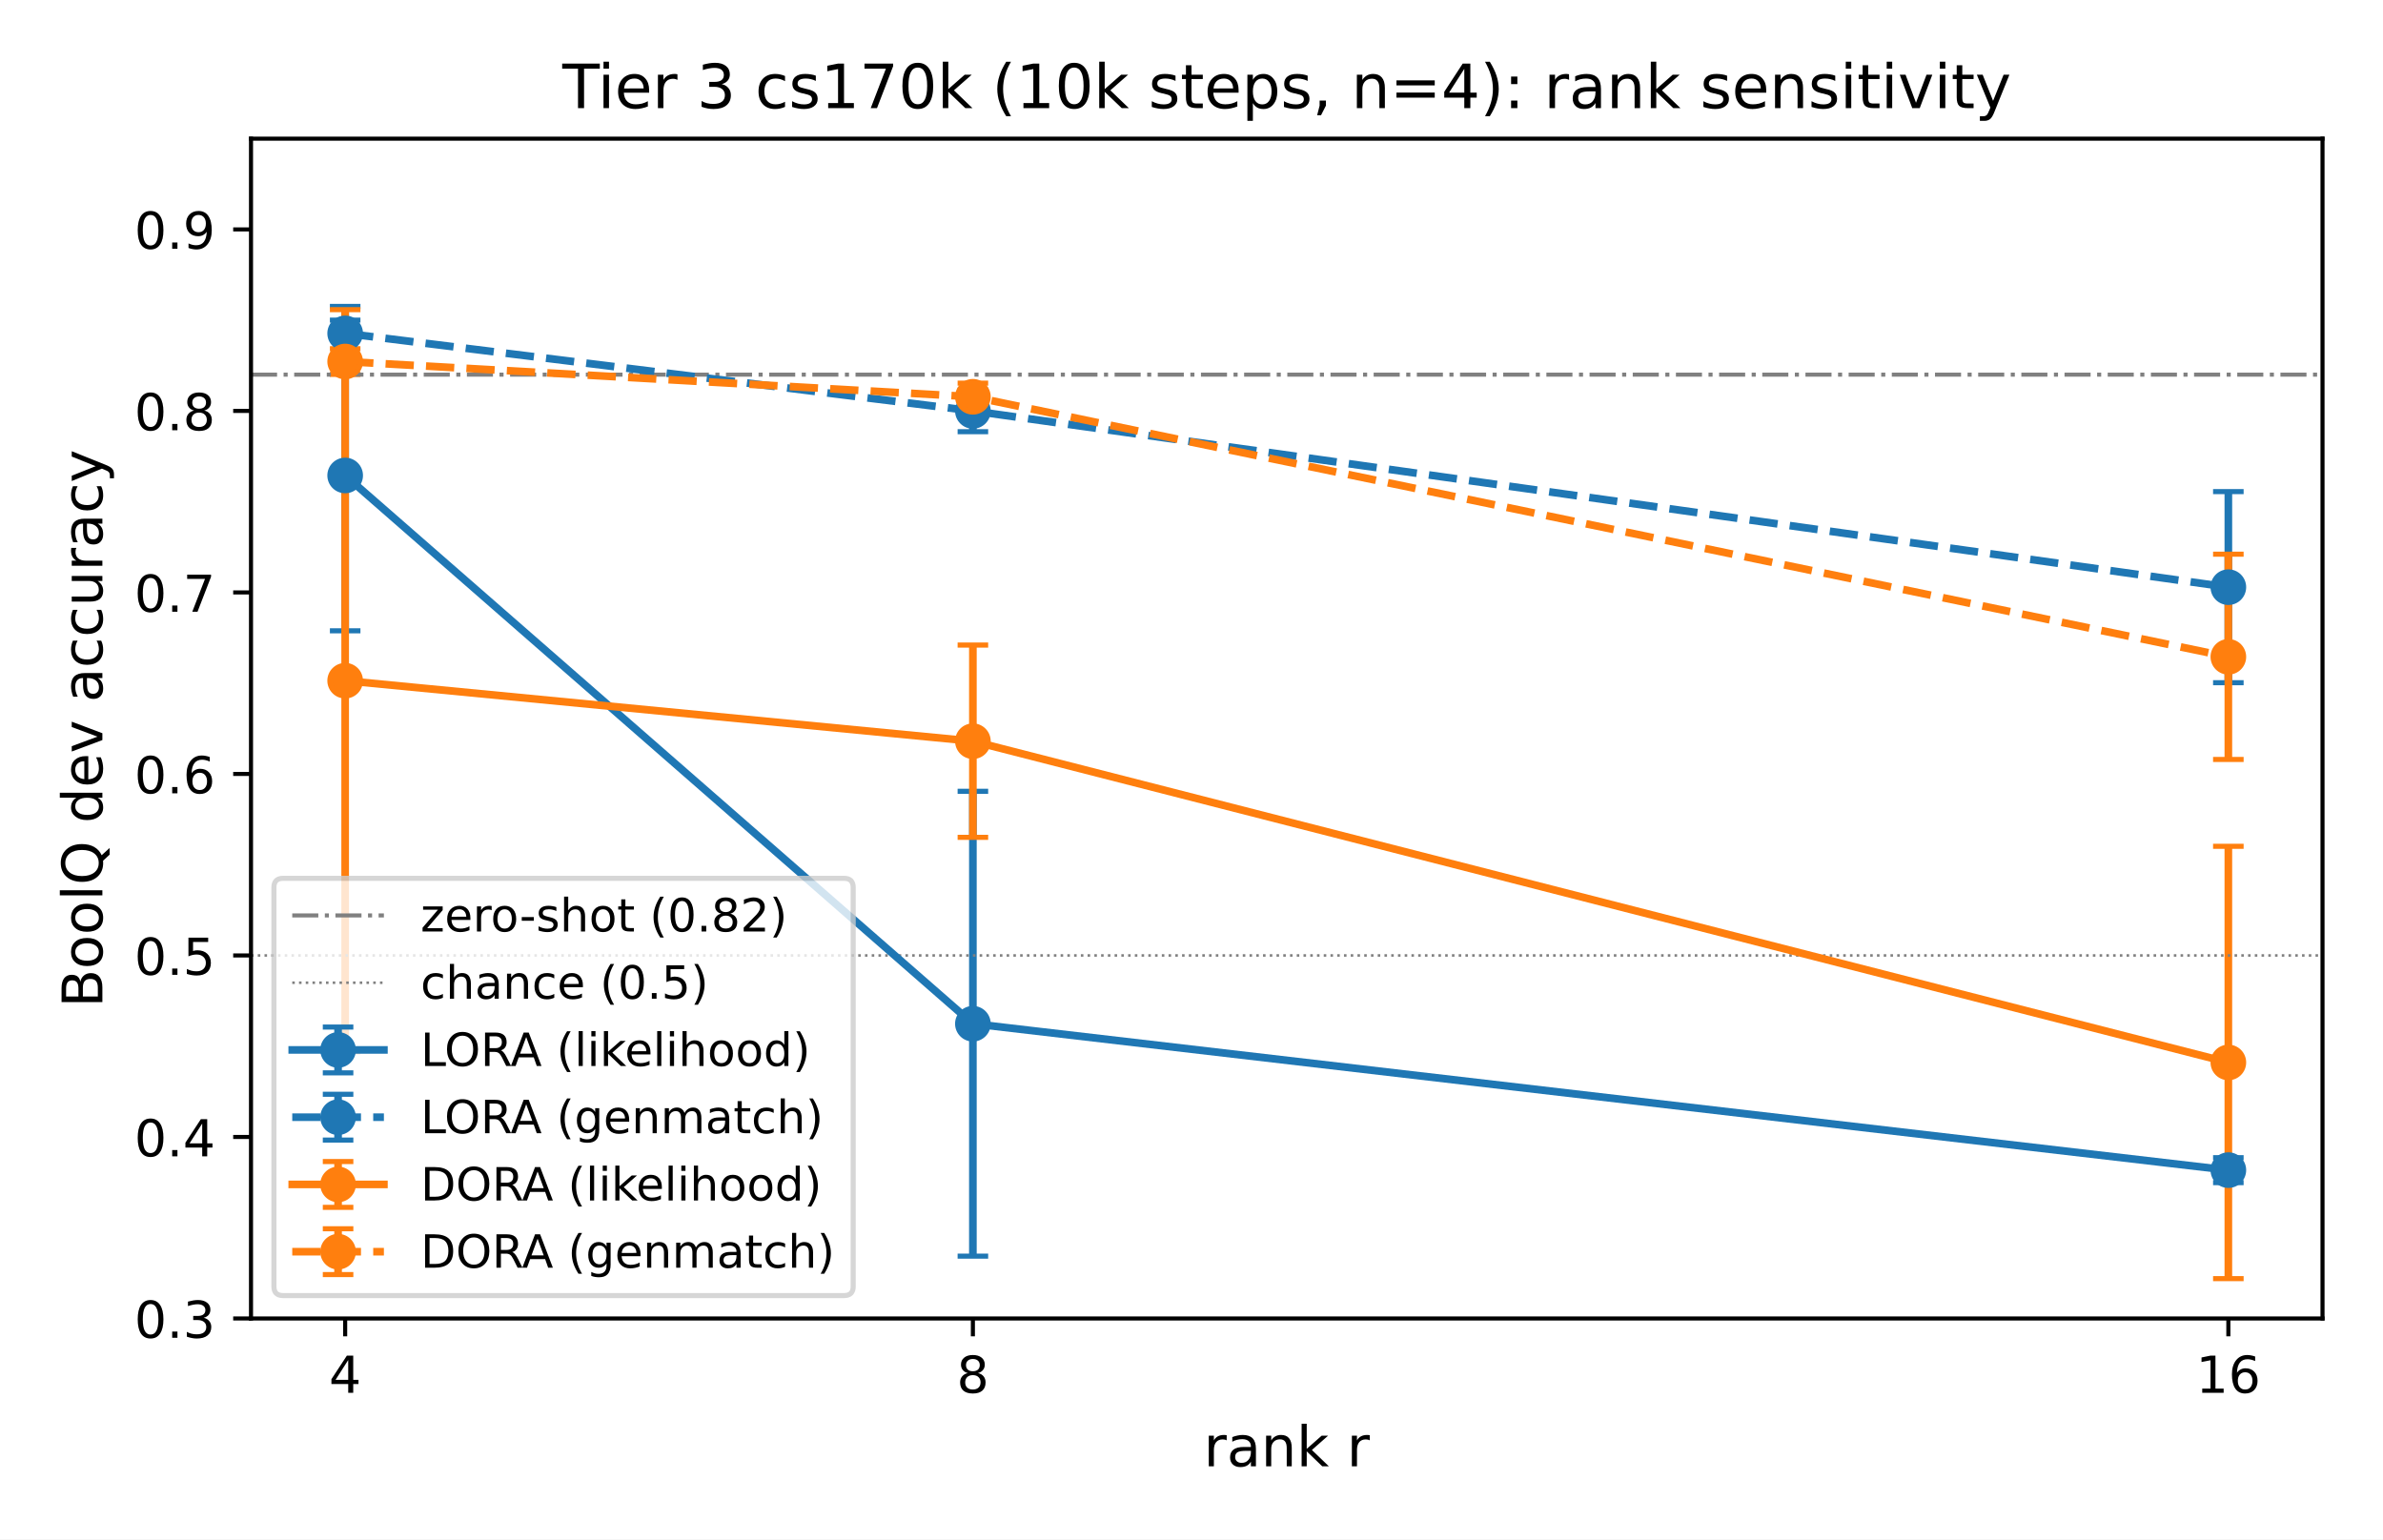
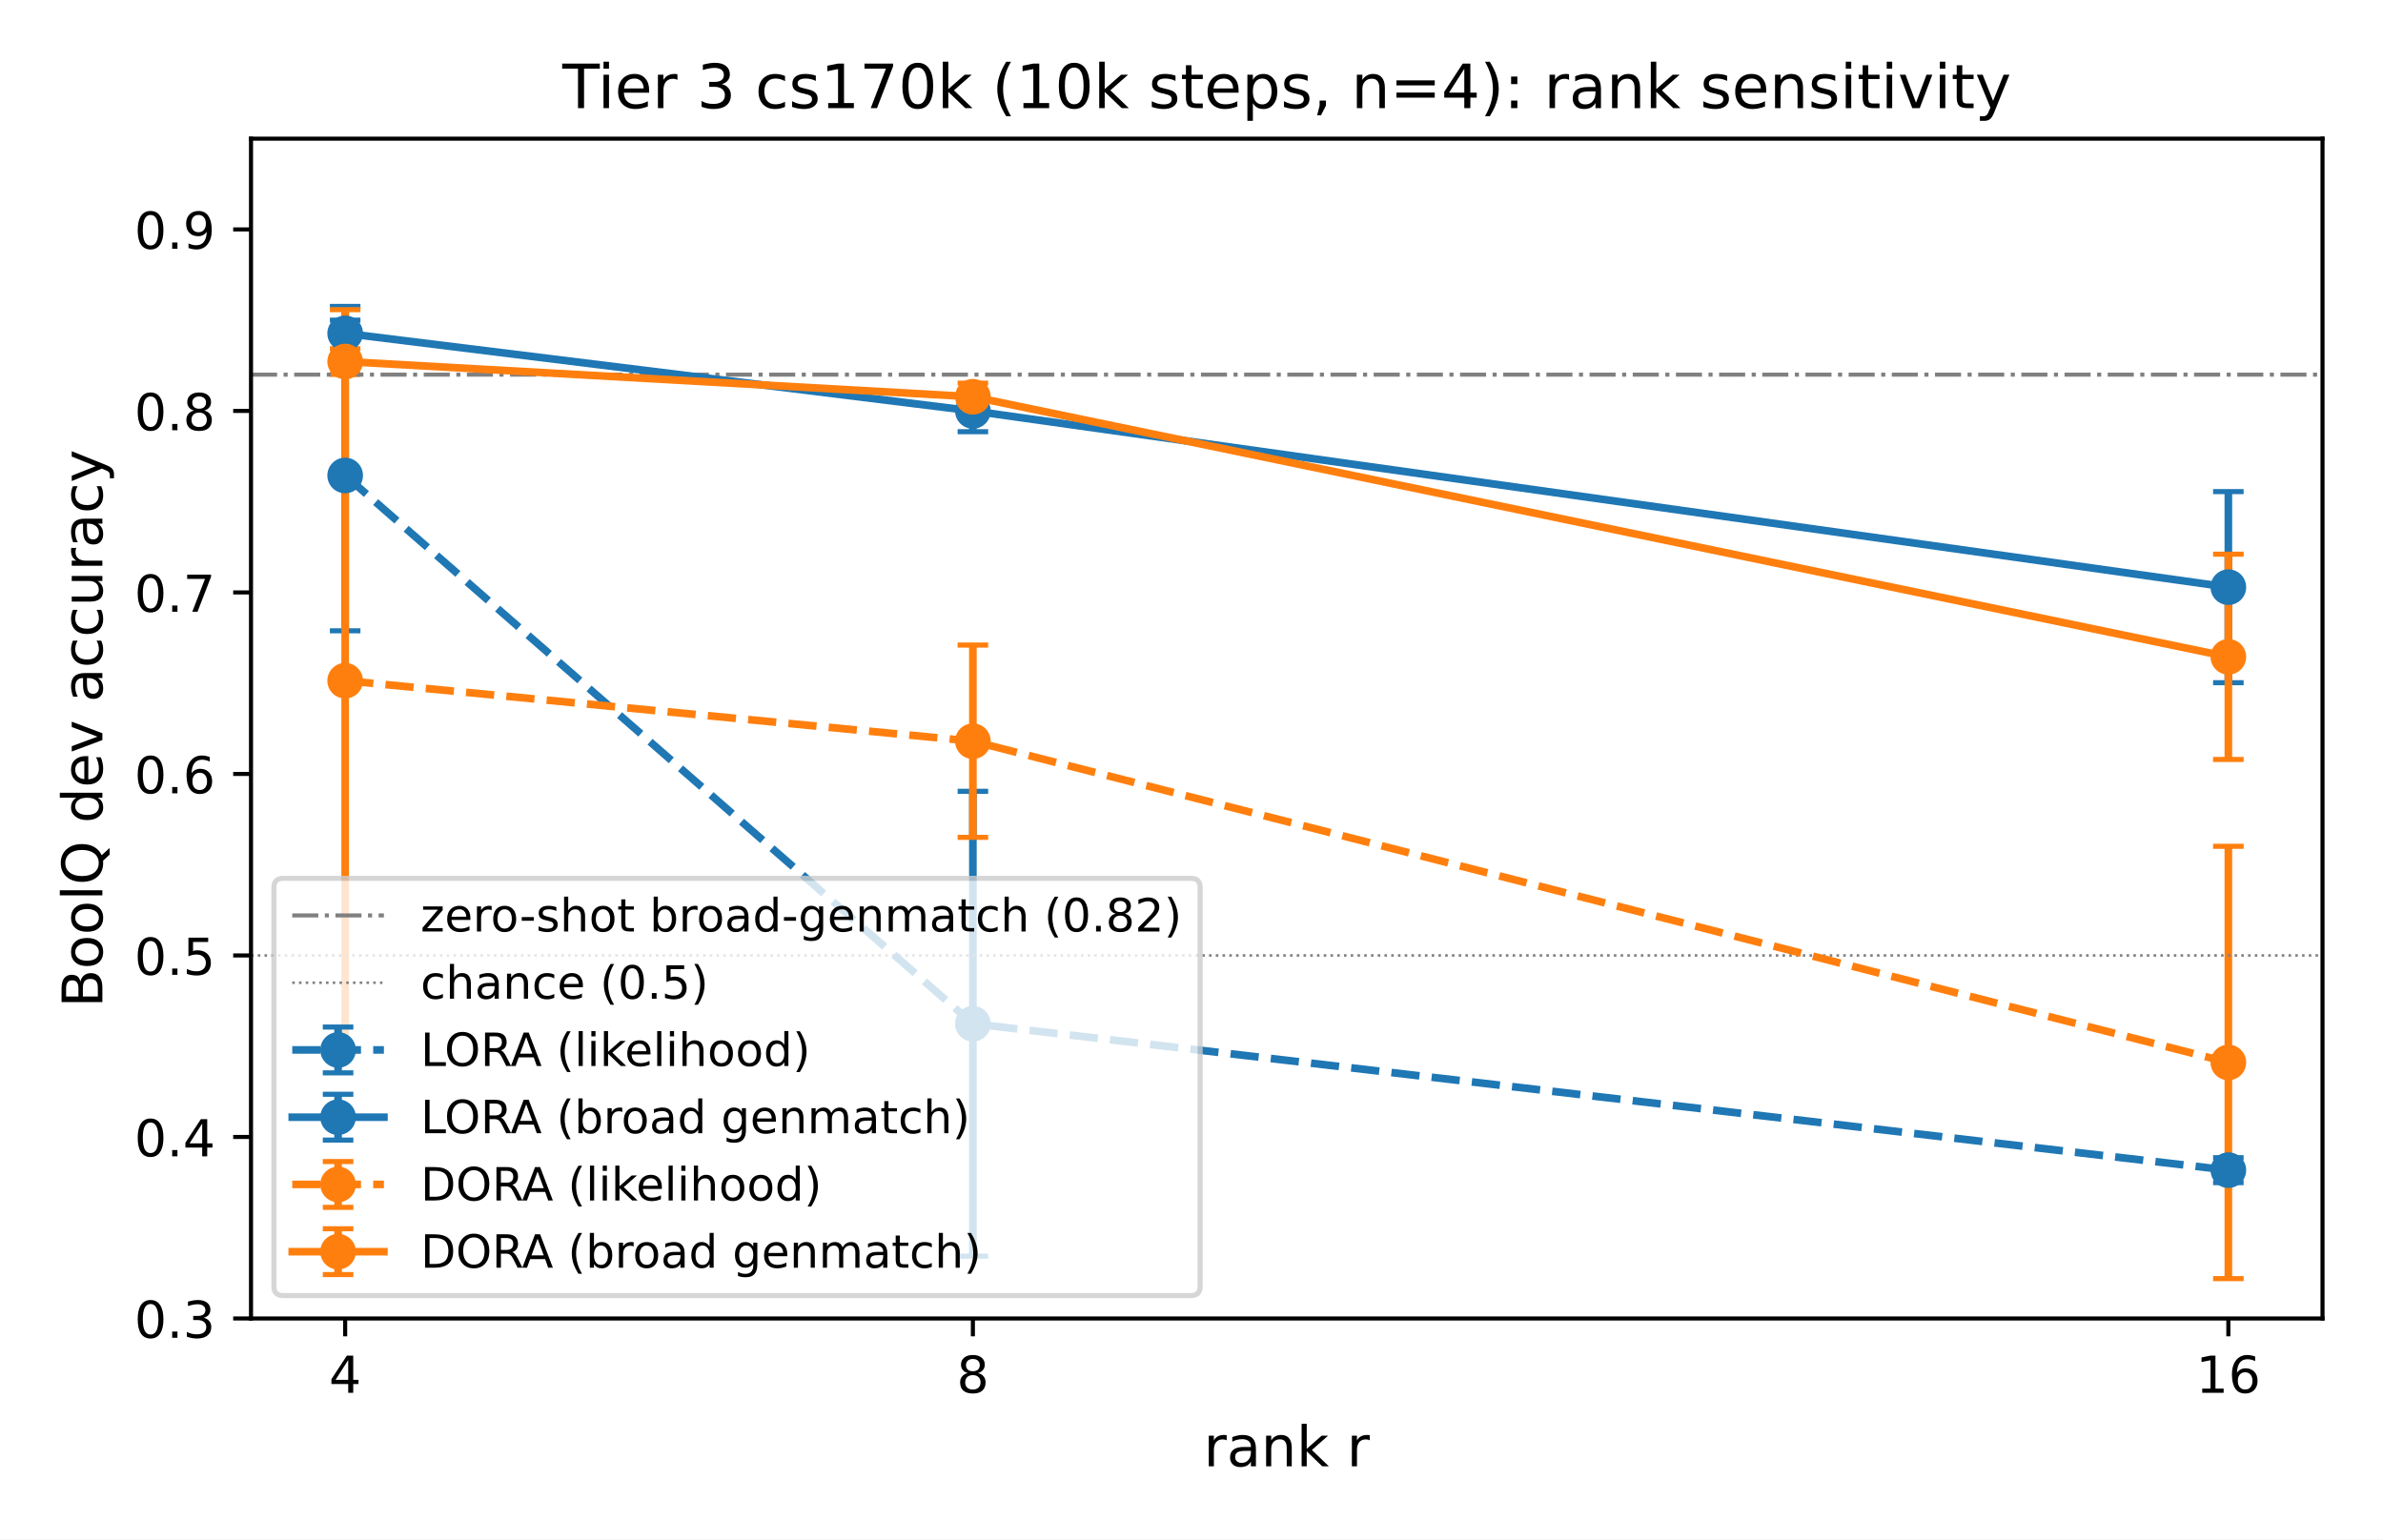
<svg xmlns="http://www.w3.org/2000/svg" xmlns:xlink="http://www.w3.org/1999/xlink" width="468pt" height="302.4pt" viewBox="0 0 468 302.4" version="1.1">
  <defs>
    <style type="text/css">*{stroke-linejoin: round; stroke-linecap: butt}</style>
  </defs>
  <g id="figure_1">
    <g id="patch_1">
      <path d="M 0 302.4  L 468 302.4  L 468 0  L 0 0  z " style="fill: #ffffff" />
    </g>
    <g id="axes_1">
      <g id="patch_2">
        <path d="M 49.295 259  L 456.12 259  L 456.12 27.24  L 49.295 27.24  z " style="fill: #ffffff" />
      </g>
      <g id="matplotlib.axis_1">
        <g id="xtick_1">
          <g id="line2d_1">
            <defs>
-               <path id="m6e22b4e129" d="M 0 0  L 0 3.5  " style="stroke: #000000; stroke-width: 0.8" />
+               <path id="m116bb9b282" d="M 0 0  L 0 3.5  " style="stroke: #000000; stroke-width: 0.8" />
            </defs>
            <g>
-               <use xlink:href="#m6e22b4e129" x="67.787" y="259" style="stroke: #000000; stroke-width: 0.8" />
+               <use xlink:href="#m116bb9b282" x="67.787" y="259" style="stroke: #000000; stroke-width: 0.8" />
            </g>
          </g>
          <g id="text_1">
            <text style="font-size: 10px; font-family: 'DejaVu Sans', 'Bitstream Vera Sans', 'Computer Modern Sans Serif', 'Lucida Grande', 'Verdana', 'Geneva', 'Lucid', 'Arial', 'Helvetica', 'Avant Garde', sans-serif; text-anchor: middle" x="67.787" y="273.598" transform="rotate(-0 67.78705 273.5984)">4</text>
          </g>
        </g>
        <g id="xtick_2">
          <g id="line2d_2">
            <g>
-               <use xlink:href="#m6e22b4e129" x="191.067" y="259" style="stroke: #000000; stroke-width: 0.8" />
+               <use xlink:href="#m116bb9b282" x="191.067" y="259" style="stroke: #000000; stroke-width: 0.8" />
            </g>
          </g>
          <g id="text_2">
            <text style="font-size: 10px; font-family: 'DejaVu Sans', 'Bitstream Vera Sans', 'Computer Modern Sans Serif', 'Lucida Grande', 'Verdana', 'Geneva', 'Lucid', 'Arial', 'Helvetica', 'Avant Garde', sans-serif; text-anchor: middle" x="191.067" y="273.598" transform="rotate(-0 191.0673 273.5984)">8</text>
          </g>
        </g>
        <g id="xtick_3">
          <g id="line2d_3">
            <g>
-               <use xlink:href="#m6e22b4e129" x="437.628" y="259" style="stroke: #000000; stroke-width: 0.8" />
+               <use xlink:href="#m116bb9b282" x="437.628" y="259" style="stroke: #000000; stroke-width: 0.8" />
            </g>
          </g>
          <g id="text_3">
            <text style="font-size: 10px; font-family: 'DejaVu Sans', 'Bitstream Vera Sans', 'Computer Modern Sans Serif', 'Lucida Grande', 'Verdana', 'Geneva', 'Lucid', 'Arial', 'Helvetica', 'Avant Garde', sans-serif; text-anchor: middle" x="437.628" y="273.598" transform="rotate(-0 437.628 273.5984)">16</text>
          </g>
        </g>
        <g id="text_4">
          <text style="font-size: 11px; font-family: 'DejaVu Sans', 'Bitstream Vera Sans', 'Computer Modern Sans Serif', 'Lucida Grande', 'Verdana', 'Geneva', 'Lucid', 'Arial', 'Helvetica', 'Avant Garde', sans-serif; text-anchor: middle" x="252.708" y="288.036" transform="rotate(-0 252.7075 288.0364)">rank r</text>
        </g>
      </g>
      <g id="matplotlib.axis_2">
        <g id="ytick_1">
          <g id="line2d_4">
            <defs>
-               <path id="m72dc5ff669" d="M 0 0  L -3.5 0  " style="stroke: #000000; stroke-width: 0.8" />
+               <path id="mdd797990f8" d="M 0 0  L -3.5 0  " style="stroke: #000000; stroke-width: 0.8" />
            </defs>
            <g>
-               <use xlink:href="#m72dc5ff669" x="49.295" y="259" style="stroke: #000000; stroke-width: 0.8" />
+               <use xlink:href="#mdd797990f8" x="49.295" y="259" style="stroke: #000000; stroke-width: 0.8" />
            </g>
          </g>
          <g id="text_5">
            <text style="font-size: 10px; font-family: 'DejaVu Sans', 'Bitstream Vera Sans', 'Computer Modern Sans Serif', 'Lucida Grande', 'Verdana', 'Geneva', 'Lucid', 'Arial', 'Helvetica', 'Avant Garde', sans-serif; text-anchor: end" x="42.295" y="262.799" transform="rotate(-0 42.295 262.7992)">0.3</text>
          </g>
        </g>
        <g id="ytick_2">
          <g id="line2d_5">
            <g>
-               <use xlink:href="#m72dc5ff669" x="49.295" y="223.345" style="stroke: #000000; stroke-width: 0.8" />
+               <use xlink:href="#mdd797990f8" x="49.295" y="223.345" style="stroke: #000000; stroke-width: 0.8" />
            </g>
          </g>
          <g id="text_6">
            <text style="font-size: 10px; font-family: 'DejaVu Sans', 'Bitstream Vera Sans', 'Computer Modern Sans Serif', 'Lucida Grande', 'Verdana', 'Geneva', 'Lucid', 'Arial', 'Helvetica', 'Avant Garde', sans-serif; text-anchor: end" x="42.295" y="227.144" transform="rotate(-0 42.295 227.1438)">0.4</text>
          </g>
        </g>
        <g id="ytick_3">
          <g id="line2d_6">
            <g>
-               <use xlink:href="#m72dc5ff669" x="49.295" y="187.689" style="stroke: #000000; stroke-width: 0.8" />
+               <use xlink:href="#mdd797990f8" x="49.295" y="187.689" style="stroke: #000000; stroke-width: 0.8" />
            </g>
          </g>
          <g id="text_7">
            <text style="font-size: 10px; font-family: 'DejaVu Sans', 'Bitstream Vera Sans', 'Computer Modern Sans Serif', 'Lucida Grande', 'Verdana', 'Geneva', 'Lucid', 'Arial', 'Helvetica', 'Avant Garde', sans-serif; text-anchor: end" x="42.295" y="191.488" transform="rotate(-0 42.295 191.4885)">0.5</text>
          </g>
        </g>
        <g id="ytick_4">
          <g id="line2d_7">
            <g>
-               <use xlink:href="#m72dc5ff669" x="49.295" y="152.034" style="stroke: #000000; stroke-width: 0.8" />
+               <use xlink:href="#mdd797990f8" x="49.295" y="152.034" style="stroke: #000000; stroke-width: 0.8" />
            </g>
          </g>
          <g id="text_8">
            <text style="font-size: 10px; font-family: 'DejaVu Sans', 'Bitstream Vera Sans', 'Computer Modern Sans Serif', 'Lucida Grande', 'Verdana', 'Geneva', 'Lucid', 'Arial', 'Helvetica', 'Avant Garde', sans-serif; text-anchor: end" x="42.295" y="155.833" transform="rotate(-0 42.295 155.8331)">0.6</text>
          </g>
        </g>
        <g id="ytick_5">
          <g id="line2d_8">
            <g>
-               <use xlink:href="#m72dc5ff669" x="49.295" y="116.378" style="stroke: #000000; stroke-width: 0.8" />
+               <use xlink:href="#mdd797990f8" x="49.295" y="116.378" style="stroke: #000000; stroke-width: 0.8" />
            </g>
          </g>
          <g id="text_9">
            <text style="font-size: 10px; font-family: 'DejaVu Sans', 'Bitstream Vera Sans', 'Computer Modern Sans Serif', 'Lucida Grande', 'Verdana', 'Geneva', 'Lucid', 'Arial', 'Helvetica', 'Avant Garde', sans-serif; text-anchor: end" x="42.295" y="120.178" transform="rotate(-0 42.295 120.1777)">0.7</text>
          </g>
        </g>
        <g id="ytick_6">
          <g id="line2d_9">
            <g>
-               <use xlink:href="#m72dc5ff669" x="49.295" y="80.723" style="stroke: #000000; stroke-width: 0.8" />
+               <use xlink:href="#mdd797990f8" x="49.295" y="80.723" style="stroke: #000000; stroke-width: 0.8" />
            </g>
          </g>
          <g id="text_10">
            <text style="font-size: 10px; font-family: 'DejaVu Sans', 'Bitstream Vera Sans', 'Computer Modern Sans Serif', 'Lucida Grande', 'Verdana', 'Geneva', 'Lucid', 'Arial', 'Helvetica', 'Avant Garde', sans-serif; text-anchor: end" x="42.295" y="84.522" transform="rotate(-0 42.295 84.5223)">0.8</text>
          </g>
        </g>
        <g id="ytick_7">
          <g id="line2d_10">
            <g>
-               <use xlink:href="#m72dc5ff669" x="49.295" y="45.068" style="stroke: #000000; stroke-width: 0.8" />
+               <use xlink:href="#mdd797990f8" x="49.295" y="45.068" style="stroke: #000000; stroke-width: 0.8" />
            </g>
          </g>
          <g id="text_11">
            <text style="font-size: 10px; font-family: 'DejaVu Sans', 'Bitstream Vera Sans', 'Computer Modern Sans Serif', 'Lucida Grande', 'Verdana', 'Geneva', 'Lucid', 'Arial', 'Helvetica', 'Avant Garde', sans-serif; text-anchor: end" x="42.295" y="48.867" transform="rotate(-0 42.295 48.86691)">0.9</text>
          </g>
        </g>
        <g id="text_12">
          <text style="font-size: 11px; font-family: 'DejaVu Sans', 'Bitstream Vera Sans', 'Computer Modern Sans Serif', 'Lucida Grande', 'Verdana', 'Geneva', 'Lucid', 'Arial', 'Helvetica', 'Avant Garde', sans-serif; text-anchor: middle" x="20.104" y="143.12" transform="rotate(-90 20.10422 143.12)">BoolQ dev accuracy</text>
        </g>
      </g>
      <g id="LineCollection_1">
-         <path d="M 67.787 123.915  L 67.787 62.883  " clip-path="url(#pd6d5b047e1)" style="fill: none; stroke: #1f77b4; stroke-width: 1.5" />
-         <path d="M 191.067 246.757  L 191.067 155.445  " clip-path="url(#pd6d5b047e1)" style="fill: none; stroke: #1f77b4; stroke-width: 1.5" />
-         <path d="M 437.628 232.313  L 437.628 227.406  " clip-path="url(#pd6d5b047e1)" style="fill: none; stroke: #1f77b4; stroke-width: 1.5" />
+         <path d="M 67.787 123.915  L 67.787 62.883  " clip-path="url(#p275bf5e74b)" style="fill: none; stroke: #1f77b4; stroke-width: 1.5" />
+         <path d="M 191.067 246.757  L 191.067 155.445  " clip-path="url(#p275bf5e74b)" style="fill: none; stroke: #1f77b4; stroke-width: 1.5" />
+         <path d="M 437.628 232.313  L 437.628 227.406  " clip-path="url(#p275bf5e74b)" style="fill: none; stroke: #1f77b4; stroke-width: 1.5" />
      </g>
      <g id="line2d_11">
        <defs>
-           <path id="ma768b5b5af" d="M 3 0  L -3 -0  " style="stroke: #1f77b4" />
+           <path id="mf52690b4d1" d="M 3 0  L -3 -0  " style="stroke: #1f77b4" />
        </defs>
-         <g clip-path="url(#pd6d5b047e1)">
-           <use xlink:href="#ma768b5b5af" x="67.787" y="123.915" style="fill: #1f77b4; stroke: #1f77b4" />
-           <use xlink:href="#ma768b5b5af" x="191.067" y="246.757" style="fill: #1f77b4; stroke: #1f77b4" />
-           <use xlink:href="#ma768b5b5af" x="437.628" y="232.313" style="fill: #1f77b4; stroke: #1f77b4" />
+         <g clip-path="url(#p275bf5e74b)">
+           <use xlink:href="#mf52690b4d1" x="67.787" y="123.915" style="fill: #1f77b4; stroke: #1f77b4" />
+           <use xlink:href="#mf52690b4d1" x="191.067" y="246.757" style="fill: #1f77b4; stroke: #1f77b4" />
+           <use xlink:href="#mf52690b4d1" x="437.628" y="232.313" style="fill: #1f77b4; stroke: #1f77b4" />
        </g>
      </g>
      <g id="line2d_12">
-         <g clip-path="url(#pd6d5b047e1)">
-           <use xlink:href="#ma768b5b5af" x="67.787" y="62.883" style="fill: #1f77b4; stroke: #1f77b4" />
-           <use xlink:href="#ma768b5b5af" x="191.067" y="155.445" style="fill: #1f77b4; stroke: #1f77b4" />
-           <use xlink:href="#ma768b5b5af" x="437.628" y="227.406" style="fill: #1f77b4; stroke: #1f77b4" />
+         <g clip-path="url(#p275bf5e74b)">
+           <use xlink:href="#mf52690b4d1" x="67.787" y="62.883" style="fill: #1f77b4; stroke: #1f77b4" />
+           <use xlink:href="#mf52690b4d1" x="191.067" y="155.445" style="fill: #1f77b4; stroke: #1f77b4" />
+           <use xlink:href="#mf52690b4d1" x="437.628" y="227.406" style="fill: #1f77b4; stroke: #1f77b4" />
        </g>
      </g>
      <g id="LineCollection_2">
-         <path d="M 67.787 70.777  L 67.787 60.193  " clip-path="url(#pd6d5b047e1)" style="fill: none; stroke: #1f77b4; stroke-width: 1.5" />
-         <path d="M 191.067 84.8  L 191.067 76.646  " clip-path="url(#pd6d5b047e1)" style="fill: none; stroke: #1f77b4; stroke-width: 1.5" />
-         <path d="M 437.628 134.114  L 437.628 96.572  " clip-path="url(#pd6d5b047e1)" style="fill: none; stroke: #1f77b4; stroke-width: 1.5" />
+         <path d="M 67.787 70.777  L 67.787 60.193  " clip-path="url(#p275bf5e74b)" style="fill: none; stroke: #1f77b4; stroke-width: 1.5" />
+         <path d="M 191.067 84.8  L 191.067 76.646  " clip-path="url(#p275bf5e74b)" style="fill: none; stroke: #1f77b4; stroke-width: 1.5" />
+         <path d="M 437.628 134.114  L 437.628 96.572  " clip-path="url(#p275bf5e74b)" style="fill: none; stroke: #1f77b4; stroke-width: 1.5" />
      </g>
      <g id="line2d_13">
-         <g clip-path="url(#pd6d5b047e1)">
-           <use xlink:href="#ma768b5b5af" x="67.787" y="70.777" style="fill: #1f77b4; stroke: #1f77b4" />
-           <use xlink:href="#ma768b5b5af" x="191.067" y="84.8" style="fill: #1f77b4; stroke: #1f77b4" />
-           <use xlink:href="#ma768b5b5af" x="437.628" y="134.114" style="fill: #1f77b4; stroke: #1f77b4" />
+         <g clip-path="url(#p275bf5e74b)">
+           <use xlink:href="#mf52690b4d1" x="67.787" y="70.777" style="fill: #1f77b4; stroke: #1f77b4" />
+           <use xlink:href="#mf52690b4d1" x="191.067" y="84.8" style="fill: #1f77b4; stroke: #1f77b4" />
+           <use xlink:href="#mf52690b4d1" x="437.628" y="134.114" style="fill: #1f77b4; stroke: #1f77b4" />
        </g>
      </g>
      <g id="line2d_14">
-         <g clip-path="url(#pd6d5b047e1)">
-           <use xlink:href="#ma768b5b5af" x="67.787" y="60.193" style="fill: #1f77b4; stroke: #1f77b4" />
-           <use xlink:href="#ma768b5b5af" x="191.067" y="76.646" style="fill: #1f77b4; stroke: #1f77b4" />
-           <use xlink:href="#ma768b5b5af" x="437.628" y="96.572" style="fill: #1f77b4; stroke: #1f77b4" />
+         <g clip-path="url(#p275bf5e74b)">
+           <use xlink:href="#mf52690b4d1" x="67.787" y="60.193" style="fill: #1f77b4; stroke: #1f77b4" />
+           <use xlink:href="#mf52690b4d1" x="191.067" y="76.646" style="fill: #1f77b4; stroke: #1f77b4" />
+           <use xlink:href="#mf52690b4d1" x="437.628" y="96.572" style="fill: #1f77b4; stroke: #1f77b4" />
        </g>
      </g>
      <g id="LineCollection_3">
-         <path d="M 67.787 206.604  L 67.787 60.827  " clip-path="url(#pd6d5b047e1)" style="fill: none; stroke: #ff7f0e; stroke-width: 1.5" />
-         <path d="M 191.067 164.485  L 191.067 126.716  " clip-path="url(#pd6d5b047e1)" style="fill: none; stroke: #ff7f0e; stroke-width: 1.5" />
-         <path d="M 437.628 251.172  L 437.628 166.241  " clip-path="url(#pd6d5b047e1)" style="fill: none; stroke: #ff7f0e; stroke-width: 1.5" />
+         <path d="M 67.787 206.604  L 67.787 60.827  " clip-path="url(#p275bf5e74b)" style="fill: none; stroke: #ff7f0e; stroke-width: 1.5" />
+         <path d="M 191.067 164.485  L 191.067 126.716  " clip-path="url(#p275bf5e74b)" style="fill: none; stroke: #ff7f0e; stroke-width: 1.5" />
+         <path d="M 437.628 251.172  L 437.628 166.241  " clip-path="url(#p275bf5e74b)" style="fill: none; stroke: #ff7f0e; stroke-width: 1.5" />
      </g>
      <g id="line2d_15">
        <defs>
-           <path id="mce7b624b38" d="M 3 0  L -3 -0  " style="stroke: #ff7f0e" />
+           <path id="mcd96b9b770" d="M 3 0  L -3 -0  " style="stroke: #ff7f0e" />
        </defs>
-         <g clip-path="url(#pd6d5b047e1)">
-           <use xlink:href="#mce7b624b38" x="67.787" y="206.604" style="fill: #ff7f0e; stroke: #ff7f0e" />
-           <use xlink:href="#mce7b624b38" x="191.067" y="164.485" style="fill: #ff7f0e; stroke: #ff7f0e" />
-           <use xlink:href="#mce7b624b38" x="437.628" y="251.172" style="fill: #ff7f0e; stroke: #ff7f0e" />
+         <g clip-path="url(#p275bf5e74b)">
+           <use xlink:href="#mcd96b9b770" x="67.787" y="206.604" style="fill: #ff7f0e; stroke: #ff7f0e" />
+           <use xlink:href="#mcd96b9b770" x="191.067" y="164.485" style="fill: #ff7f0e; stroke: #ff7f0e" />
+           <use xlink:href="#mcd96b9b770" x="437.628" y="251.172" style="fill: #ff7f0e; stroke: #ff7f0e" />
        </g>
      </g>
      <g id="line2d_16">
-         <g clip-path="url(#pd6d5b047e1)">
-           <use xlink:href="#mce7b624b38" x="67.787" y="60.827" style="fill: #ff7f0e; stroke: #ff7f0e" />
-           <use xlink:href="#mce7b624b38" x="191.067" y="126.716" style="fill: #ff7f0e; stroke: #ff7f0e" />
-           <use xlink:href="#mce7b624b38" x="437.628" y="166.241" style="fill: #ff7f0e; stroke: #ff7f0e" />
+         <g clip-path="url(#p275bf5e74b)">
+           <use xlink:href="#mcd96b9b770" x="67.787" y="60.827" style="fill: #ff7f0e; stroke: #ff7f0e" />
+           <use xlink:href="#mcd96b9b770" x="191.067" y="126.716" style="fill: #ff7f0e; stroke: #ff7f0e" />
+           <use xlink:href="#mcd96b9b770" x="437.628" y="166.241" style="fill: #ff7f0e; stroke: #ff7f0e" />
        </g>
      </g>
      <g id="LineCollection_4">
-         <path d="M 67.787 73.538  L 67.787 68.499  " clip-path="url(#pd6d5b047e1)" style="fill: none; stroke: #ff7f0e; stroke-width: 1.5" />
-         <path d="M 191.067 80.617  L 191.067 75.268  " clip-path="url(#pd6d5b047e1)" style="fill: none; stroke: #ff7f0e; stroke-width: 1.5" />
-         <path d="M 437.628 149.186  L 437.628 108.868  " clip-path="url(#pd6d5b047e1)" style="fill: none; stroke: #ff7f0e; stroke-width: 1.5" />
+         <path d="M 67.787 73.538  L 67.787 68.499  " clip-path="url(#p275bf5e74b)" style="fill: none; stroke: #ff7f0e; stroke-width: 1.5" />
+         <path d="M 191.067 80.617  L 191.067 75.268  " clip-path="url(#p275bf5e74b)" style="fill: none; stroke: #ff7f0e; stroke-width: 1.5" />
+         <path d="M 437.628 149.186  L 437.628 108.868  " clip-path="url(#p275bf5e74b)" style="fill: none; stroke: #ff7f0e; stroke-width: 1.5" />
      </g>
      <g id="line2d_17">
-         <g clip-path="url(#pd6d5b047e1)">
-           <use xlink:href="#mce7b624b38" x="67.787" y="73.538" style="fill: #ff7f0e; stroke: #ff7f0e" />
-           <use xlink:href="#mce7b624b38" x="191.067" y="80.617" style="fill: #ff7f0e; stroke: #ff7f0e" />
-           <use xlink:href="#mce7b624b38" x="437.628" y="149.186" style="fill: #ff7f0e; stroke: #ff7f0e" />
+         <g clip-path="url(#p275bf5e74b)">
+           <use xlink:href="#mcd96b9b770" x="67.787" y="73.538" style="fill: #ff7f0e; stroke: #ff7f0e" />
+           <use xlink:href="#mcd96b9b770" x="191.067" y="80.617" style="fill: #ff7f0e; stroke: #ff7f0e" />
+           <use xlink:href="#mcd96b9b770" x="437.628" y="149.186" style="fill: #ff7f0e; stroke: #ff7f0e" />
        </g>
      </g>
      <g id="line2d_18">
-         <g clip-path="url(#pd6d5b047e1)">
-           <use xlink:href="#mce7b624b38" x="67.787" y="68.499" style="fill: #ff7f0e; stroke: #ff7f0e" />
-           <use xlink:href="#mce7b624b38" x="191.067" y="75.268" style="fill: #ff7f0e; stroke: #ff7f0e" />
-           <use xlink:href="#mce7b624b38" x="437.628" y="108.868" style="fill: #ff7f0e; stroke: #ff7f0e" />
+         <g clip-path="url(#p275bf5e74b)">
+           <use xlink:href="#mcd96b9b770" x="67.787" y="68.499" style="fill: #ff7f0e; stroke: #ff7f0e" />
+           <use xlink:href="#mcd96b9b770" x="191.067" y="75.268" style="fill: #ff7f0e; stroke: #ff7f0e" />
+           <use xlink:href="#mcd96b9b770" x="437.628" y="108.868" style="fill: #ff7f0e; stroke: #ff7f0e" />
        </g>
      </g>
      <g id="line2d_19">
-         <path d="M 49.295 73.592  L 456.12 73.592  " clip-path="url(#pd6d5b047e1)" style="fill: none; stroke-dasharray: 5.12,1.28,0.8,1.28; stroke-dashoffset: 0; stroke: #808080; stroke-width: 0.8" />
+         <path d="M 49.295 73.592  L 456.12 73.592  " clip-path="url(#p275bf5e74b)" style="fill: none; stroke-dasharray: 5.12,1.28,0.8,1.28; stroke-dashoffset: 0; stroke: #808080; stroke-width: 0.8" />
      </g>
      <g id="line2d_20">
-         <path d="M 49.295 187.689  L 456.12 187.689  " clip-path="url(#pd6d5b047e1)" style="fill: none; stroke-dasharray: 0.5,0.825; stroke-dashoffset: 0; stroke: #808080; stroke-width: 0.5" />
+         <path d="M 49.295 187.689  L 456.12 187.689  " clip-path="url(#p275bf5e74b)" style="fill: none; stroke-dasharray: 0.5,0.825; stroke-dashoffset: 0; stroke: #808080; stroke-width: 0.5" />
      </g>
      <g id="line2d_21">
-         <path d="M 67.787 93.399  L 191.067 201.101  L 437.628 229.86  " clip-path="url(#pd6d5b047e1)" style="fill: none; stroke: #1f77b4; stroke-width: 1.5; stroke-linecap: square" />
+         <path d="M 67.787 93.399  L 191.067 201.101  L 437.628 229.86  " clip-path="url(#p275bf5e74b)" style="fill: none; stroke-dasharray: 5.55,2.4; stroke-dashoffset: 0; stroke: #1f77b4; stroke-width: 1.5" />
        <defs>
-           <path id="m623c8f44c5" d="M 0 3  C 0.796 3 1.559 2.684 2.121 2.121  C 2.684 1.559 3 0.796 3 0  C 3 -0.796 2.684 -1.559 2.121 -2.121  C 1.559 -2.684 0.796 -3 0 -3  C -0.796 -3 -1.559 -2.684 -2.121 -2.121  C -2.684 -1.559 -3 -0.796 -3 0  C -3 0.796 -2.684 1.559 -2.121 2.121  C -1.559 2.684 -0.796 3 0 3  z " style="stroke: #1f77b4" />
+           <path id="m6b51cebdbe" d="M 0 3  C 0.796 3 1.559 2.684 2.121 2.121  C 2.684 1.559 3 0.796 3 0  C 3 -0.796 2.684 -1.559 2.121 -2.121  C 1.559 -2.684 0.796 -3 0 -3  C -0.796 -3 -1.559 -2.684 -2.121 -2.121  C -2.684 -1.559 -3 -0.796 -3 0  C -3 0.796 -2.684 1.559 -2.121 2.121  C -1.559 2.684 -0.796 3 0 3  z " style="stroke: #1f77b4" />
        </defs>
-         <g clip-path="url(#pd6d5b047e1)">
-           <use xlink:href="#m623c8f44c5" x="67.787" y="93.399" style="fill: #1f77b4; stroke: #1f77b4" />
-           <use xlink:href="#m623c8f44c5" x="191.067" y="201.101" style="fill: #1f77b4; stroke: #1f77b4" />
-           <use xlink:href="#m623c8f44c5" x="437.628" y="229.86" style="fill: #1f77b4; stroke: #1f77b4" />
+         <g clip-path="url(#p275bf5e74b)">
+           <use xlink:href="#m6b51cebdbe" x="67.787" y="93.399" style="fill: #1f77b4; stroke: #1f77b4" />
+           <use xlink:href="#m6b51cebdbe" x="191.067" y="201.101" style="fill: #1f77b4; stroke: #1f77b4" />
+           <use xlink:href="#m6b51cebdbe" x="437.628" y="229.86" style="fill: #1f77b4; stroke: #1f77b4" />
        </g>
      </g>
      <g id="line2d_22">
-         <path d="M 67.787 65.485  L 191.067 80.723  L 437.628 115.343  " clip-path="url(#pd6d5b047e1)" style="fill: none; stroke-dasharray: 5.55,2.4; stroke-dashoffset: 0; stroke: #1f77b4; stroke-width: 1.5" />
-         <g clip-path="url(#pd6d5b047e1)">
-           <use xlink:href="#m623c8f44c5" x="67.787" y="65.485" style="fill: #1f77b4; stroke: #1f77b4" />
-           <use xlink:href="#m623c8f44c5" x="191.067" y="80.723" style="fill: #1f77b4; stroke: #1f77b4" />
-           <use xlink:href="#m623c8f44c5" x="437.628" y="115.343" style="fill: #1f77b4; stroke: #1f77b4" />
+         <path d="M 67.787 65.485  L 191.067 80.723  L 437.628 115.343  " clip-path="url(#p275bf5e74b)" style="fill: none; stroke: #1f77b4; stroke-width: 1.5; stroke-linecap: square" />
+         <g clip-path="url(#p275bf5e74b)">
+           <use xlink:href="#m6b51cebdbe" x="67.787" y="65.485" style="fill: #1f77b4; stroke: #1f77b4" />
+           <use xlink:href="#m6b51cebdbe" x="191.067" y="80.723" style="fill: #1f77b4; stroke: #1f77b4" />
+           <use xlink:href="#m6b51cebdbe" x="437.628" y="115.343" style="fill: #1f77b4; stroke: #1f77b4" />
        </g>
      </g>
      <g id="line2d_23">
-         <path d="M 67.787 133.715  L 191.067 145.601  L 437.628 208.706  " clip-path="url(#pd6d5b047e1)" style="fill: none; stroke: #ff7f0e; stroke-width: 1.5; stroke-linecap: square" />
+         <path d="M 67.787 133.715  L 191.067 145.601  L 437.628 208.706  " clip-path="url(#p275bf5e74b)" style="fill: none; stroke-dasharray: 5.55,2.4; stroke-dashoffset: 0; stroke: #ff7f0e; stroke-width: 1.5" />
        <defs>
-           <path id="m21bf5769c5" d="M 0 3  C 0.796 3 1.559 2.684 2.121 2.121  C 2.684 1.559 3 0.796 3 0  C 3 -0.796 2.684 -1.559 2.121 -2.121  C 1.559 -2.684 0.796 -3 0 -3  C -0.796 -3 -1.559 -2.684 -2.121 -2.121  C -2.684 -1.559 -3 -0.796 -3 0  C -3 0.796 -2.684 1.559 -2.121 2.121  C -1.559 2.684 -0.796 3 0 3  z " style="stroke: #ff7f0e" />
+           <path id="m30f3ab4e9e" d="M 0 3  C 0.796 3 1.559 2.684 2.121 2.121  C 2.684 1.559 3 0.796 3 0  C 3 -0.796 2.684 -1.559 2.121 -2.121  C 1.559 -2.684 0.796 -3 0 -3  C -0.796 -3 -1.559 -2.684 -2.121 -2.121  C -2.684 -1.559 -3 -0.796 -3 0  C -3 0.796 -2.684 1.559 -2.121 2.121  C -1.559 2.684 -0.796 3 0 3  z " style="stroke: #ff7f0e" />
        </defs>
-         <g clip-path="url(#pd6d5b047e1)">
-           <use xlink:href="#m21bf5769c5" x="67.787" y="133.715" style="fill: #ff7f0e; stroke: #ff7f0e" />
-           <use xlink:href="#m21bf5769c5" x="191.067" y="145.601" style="fill: #ff7f0e; stroke: #ff7f0e" />
-           <use xlink:href="#m21bf5769c5" x="437.628" y="208.706" style="fill: #ff7f0e; stroke: #ff7f0e" />
+         <g clip-path="url(#p275bf5e74b)">
+           <use xlink:href="#m30f3ab4e9e" x="67.787" y="133.715" style="fill: #ff7f0e; stroke: #ff7f0e" />
+           <use xlink:href="#m30f3ab4e9e" x="191.067" y="145.601" style="fill: #ff7f0e; stroke: #ff7f0e" />
+           <use xlink:href="#m30f3ab4e9e" x="437.628" y="208.706" style="fill: #ff7f0e; stroke: #ff7f0e" />
        </g>
      </g>
      <g id="line2d_24">
-         <path d="M 67.787 71.019  L 191.067 77.943  L 437.628 129.027  " clip-path="url(#pd6d5b047e1)" style="fill: none; stroke-dasharray: 5.55,2.4; stroke-dashoffset: 0; stroke: #ff7f0e; stroke-width: 1.5" />
-         <g clip-path="url(#pd6d5b047e1)">
-           <use xlink:href="#m21bf5769c5" x="67.787" y="71.019" style="fill: #ff7f0e; stroke: #ff7f0e" />
-           <use xlink:href="#m21bf5769c5" x="191.067" y="77.943" style="fill: #ff7f0e; stroke: #ff7f0e" />
-           <use xlink:href="#m21bf5769c5" x="437.628" y="129.027" style="fill: #ff7f0e; stroke: #ff7f0e" />
+         <path d="M 67.787 71.019  L 191.067 77.943  L 437.628 129.027  " clip-path="url(#p275bf5e74b)" style="fill: none; stroke: #ff7f0e; stroke-width: 1.5; stroke-linecap: square" />
+         <g clip-path="url(#p275bf5e74b)">
+           <use xlink:href="#m30f3ab4e9e" x="67.787" y="71.019" style="fill: #ff7f0e; stroke: #ff7f0e" />
+           <use xlink:href="#m30f3ab4e9e" x="191.067" y="77.943" style="fill: #ff7f0e; stroke: #ff7f0e" />
+           <use xlink:href="#m30f3ab4e9e" x="437.628" y="129.027" style="fill: #ff7f0e; stroke: #ff7f0e" />
        </g>
      </g>
      <g id="patch_3">
        <path d="M 49.295 259  L 49.295 27.24  " style="fill: none; stroke: #000000; stroke-width: 0.8; stroke-linejoin: miter; stroke-linecap: square" />
      </g>
      <g id="patch_4">
        <path d="M 456.12 259  L 456.12 27.24  " style="fill: none; stroke: #000000; stroke-width: 0.8; stroke-linejoin: miter; stroke-linecap: square" />
      </g>
      <g id="patch_5">
        <path d="M 49.295 259  L 456.12 259  " style="fill: none; stroke: #000000; stroke-width: 0.8; stroke-linejoin: miter; stroke-linecap: square" />
      </g>
      <g id="patch_6">
        <path d="M 49.295 27.24  L 456.12 27.24  " style="fill: none; stroke: #000000; stroke-width: 0.8; stroke-linejoin: miter; stroke-linecap: square" />
      </g>
      <g id="text_13">
        <text style="font-size: 12px; font-family: 'DejaVu Sans', 'Bitstream Vera Sans', 'Computer Modern Sans Serif', 'Lucida Grande', 'Verdana', 'Geneva', 'Lucid', 'Arial', 'Helvetica', 'Avant Garde', sans-serif; text-anchor: middle" x="252.708" y="21.24" transform="rotate(-0 252.7075 21.24)">Tier 3 cs170k (10k steps, n=4): rank sensitivity</text>
      </g>
      <g id="legend_1">
        <g id="patch_7">
-           <path d="M 55.595 254.5  L 165.761 254.5  Q 167.561 254.5 167.561 252.7  L 167.561 174.338  Q 167.561 172.538 165.761 172.538  L 55.595 172.538  Q 53.795 172.538 53.795 174.338  L 53.795 252.7  Q 53.795 254.5 55.595 254.5  z " style="fill: #ffffff; opacity: 0.8; stroke: #cccccc; stroke-linejoin: miter" />
+           <path d="M 55.595 254.5  L 233.898 254.5  Q 235.698 254.5 235.698 252.7  L 235.698 174.338  Q 235.698 172.538 233.898 172.538  L 55.595 172.538  Q 53.795 172.538 53.795 174.338  L 53.795 252.7  Q 53.795 254.5 55.595 254.5  z " style="fill: #ffffff; opacity: 0.8; stroke: #cccccc; stroke-linejoin: miter" />
        </g>
        <g id="line2d_25">
          <path d="M 57.395 179.827  L 66.395 179.827  L 75.395 179.827  " style="fill: none; stroke-dasharray: 5.12,1.28,0.8,1.28; stroke-dashoffset: 0; stroke: #808080; stroke-width: 0.8" />
        </g>
        <g id="text_14">
-           <text style="font-size: 9px; font-family: 'DejaVu Sans', 'Bitstream Vera Sans', 'Computer Modern Sans Serif', 'Lucida Grande', 'Verdana', 'Geneva', 'Lucid', 'Arial', 'Helvetica', 'Avant Garde', sans-serif; text-anchor: start" x="82.595" y="182.977" transform="rotate(-0 82.595 182.9767)">zero-shot (0.82)</text>
+           <text style="font-size: 9px; font-family: 'DejaVu Sans', 'Bitstream Vera Sans', 'Computer Modern Sans Serif', 'Lucida Grande', 'Verdana', 'Geneva', 'Lucid', 'Arial', 'Helvetica', 'Avant Garde', sans-serif; text-anchor: start" x="82.595" y="182.977" transform="rotate(-0 82.595 182.9767)">zero-shot broad-genmatch (0.82)</text>
        </g>
        <g id="line2d_26">
          <path d="M 57.395 193.037  L 66.395 193.037  L 75.395 193.037  " style="fill: none; stroke-dasharray: 0.5,0.825; stroke-dashoffset: 0; stroke: #808080; stroke-width: 0.5" />
        </g>
        <g id="text_15">
          <text style="font-size: 9px; font-family: 'DejaVu Sans', 'Bitstream Vera Sans', 'Computer Modern Sans Serif', 'Lucida Grande', 'Verdana', 'Geneva', 'Lucid', 'Arial', 'Helvetica', 'Avant Garde', sans-serif; text-anchor: start" x="82.595" y="196.187" transform="rotate(-0 82.595 196.187)">chance (0.5)</text>
        </g>
        <g id="LineCollection_5">
          <path d="M 66.395 210.747  L 66.395 201.747  " style="fill: none; stroke: #1f77b4; stroke-width: 1.5" />
        </g>
        <g id="line2d_27">
          <g>
-             <use xlink:href="#ma768b5b5af" x="66.395" y="210.747" style="fill: #1f77b4; stroke: #1f77b4" />
+             <use xlink:href="#mf52690b4d1" x="66.395" y="210.747" style="fill: #1f77b4; stroke: #1f77b4" />
          </g>
        </g>
        <g id="line2d_28">
          <g>
-             <use xlink:href="#ma768b5b5af" x="66.395" y="201.747" style="fill: #1f77b4; stroke: #1f77b4" />
+             <use xlink:href="#mf52690b4d1" x="66.395" y="201.747" style="fill: #1f77b4; stroke: #1f77b4" />
          </g>
        </g>
        <g id="line2d_29">
-           <path d="M 57.395 206.247  L 75.395 206.247  " style="fill: none; stroke: #1f77b4; stroke-width: 1.5; stroke-linecap: square" />
+           <path d="M 57.395 206.247  L 75.395 206.247  " style="fill: none; stroke-dasharray: 5.55,2.4; stroke-dashoffset: 0; stroke: #1f77b4; stroke-width: 1.5" />
        </g>
        <g id="line2d_30">
          <g>
-             <use xlink:href="#m623c8f44c5" x="66.395" y="206.247" style="fill: #1f77b4; stroke: #1f77b4" />
+             <use xlink:href="#m6b51cebdbe" x="66.395" y="206.247" style="fill: #1f77b4; stroke: #1f77b4" />
          </g>
        </g>
        <g id="text_16">
          <text style="font-size: 9px; font-family: 'DejaVu Sans', 'Bitstream Vera Sans', 'Computer Modern Sans Serif', 'Lucida Grande', 'Verdana', 'Geneva', 'Lucid', 'Arial', 'Helvetica', 'Avant Garde', sans-serif; text-anchor: start" x="82.595" y="209.397" transform="rotate(-0 82.595 209.3973)">LORA (likelihood)</text>
        </g>
        <g id="LineCollection_6">
          <path d="M 66.395 223.958  L 66.395 214.958  " style="fill: none; stroke: #1f77b4; stroke-width: 1.5" />
        </g>
        <g id="line2d_31">
          <g>
-             <use xlink:href="#ma768b5b5af" x="66.395" y="223.958" style="fill: #1f77b4; stroke: #1f77b4" />
+             <use xlink:href="#mf52690b4d1" x="66.395" y="223.958" style="fill: #1f77b4; stroke: #1f77b4" />
          </g>
        </g>
        <g id="line2d_32">
          <g>
-             <use xlink:href="#ma768b5b5af" x="66.395" y="214.958" style="fill: #1f77b4; stroke: #1f77b4" />
+             <use xlink:href="#mf52690b4d1" x="66.395" y="214.958" style="fill: #1f77b4; stroke: #1f77b4" />
          </g>
        </g>
        <g id="line2d_33">
-           <path d="M 57.395 219.458  L 75.395 219.458  " style="fill: none; stroke-dasharray: 5.55,2.4; stroke-dashoffset: 0; stroke: #1f77b4; stroke-width: 1.5" />
+           <path d="M 57.395 219.458  L 75.395 219.458  " style="fill: none; stroke: #1f77b4; stroke-width: 1.5; stroke-linecap: square" />
        </g>
        <g id="line2d_34">
          <g>
-             <use xlink:href="#m623c8f44c5" x="66.395" y="219.458" style="fill: #1f77b4; stroke: #1f77b4" />
+             <use xlink:href="#m6b51cebdbe" x="66.395" y="219.458" style="fill: #1f77b4; stroke: #1f77b4" />
          </g>
        </g>
        <g id="text_17">
-           <text style="font-size: 9px; font-family: 'DejaVu Sans', 'Bitstream Vera Sans', 'Computer Modern Sans Serif', 'Lucida Grande', 'Verdana', 'Geneva', 'Lucid', 'Arial', 'Helvetica', 'Avant Garde', sans-serif; text-anchor: start" x="82.595" y="222.608" transform="rotate(-0 82.595 222.6077)">LORA (genmatch)</text>
+           <text style="font-size: 9px; font-family: 'DejaVu Sans', 'Bitstream Vera Sans', 'Computer Modern Sans Serif', 'Lucida Grande', 'Verdana', 'Geneva', 'Lucid', 'Arial', 'Helvetica', 'Avant Garde', sans-serif; text-anchor: start" x="82.595" y="222.608" transform="rotate(-0 82.595 222.6077)">LORA (broad genmatch)</text>
        </g>
        <g id="LineCollection_7">
          <path d="M 66.395 237.168  L 66.395 228.168  " style="fill: none; stroke: #ff7f0e; stroke-width: 1.5" />
        </g>
        <g id="line2d_35">
          <g>
-             <use xlink:href="#mce7b624b38" x="66.395" y="237.168" style="fill: #ff7f0e; stroke: #ff7f0e" />
+             <use xlink:href="#mcd96b9b770" x="66.395" y="237.168" style="fill: #ff7f0e; stroke: #ff7f0e" />
          </g>
        </g>
        <g id="line2d_36">
          <g>
-             <use xlink:href="#mce7b624b38" x="66.395" y="228.168" style="fill: #ff7f0e; stroke: #ff7f0e" />
+             <use xlink:href="#mcd96b9b770" x="66.395" y="228.168" style="fill: #ff7f0e; stroke: #ff7f0e" />
          </g>
        </g>
        <g id="line2d_37">
-           <path d="M 57.395 232.668  L 75.395 232.668  " style="fill: none; stroke: #ff7f0e; stroke-width: 1.5; stroke-linecap: square" />
+           <path d="M 57.395 232.668  L 75.395 232.668  " style="fill: none; stroke-dasharray: 5.55,2.4; stroke-dashoffset: 0; stroke: #ff7f0e; stroke-width: 1.5" />
        </g>
        <g id="line2d_38">
          <g>
-             <use xlink:href="#m21bf5769c5" x="66.395" y="232.668" style="fill: #ff7f0e; stroke: #ff7f0e" />
+             <use xlink:href="#m30f3ab4e9e" x="66.395" y="232.668" style="fill: #ff7f0e; stroke: #ff7f0e" />
          </g>
        </g>
        <g id="text_18">
          <text style="font-size: 9px; font-family: 'DejaVu Sans', 'Bitstream Vera Sans', 'Computer Modern Sans Serif', 'Lucida Grande', 'Verdana', 'Geneva', 'Lucid', 'Arial', 'Helvetica', 'Avant Garde', sans-serif; text-anchor: start" x="82.595" y="235.818" transform="rotate(-0 82.595 235.818)">DORA (likelihood)</text>
        </g>
        <g id="LineCollection_8">
          <path d="M 66.395 250.378  L 66.395 241.378  " style="fill: none; stroke: #ff7f0e; stroke-width: 1.5" />
        </g>
        <g id="line2d_39">
          <g>
-             <use xlink:href="#mce7b624b38" x="66.395" y="250.378" style="fill: #ff7f0e; stroke: #ff7f0e" />
+             <use xlink:href="#mcd96b9b770" x="66.395" y="250.378" style="fill: #ff7f0e; stroke: #ff7f0e" />
          </g>
        </g>
        <g id="line2d_40">
          <g>
-             <use xlink:href="#mce7b624b38" x="66.395" y="241.378" style="fill: #ff7f0e; stroke: #ff7f0e" />
+             <use xlink:href="#mcd96b9b770" x="66.395" y="241.378" style="fill: #ff7f0e; stroke: #ff7f0e" />
          </g>
        </g>
        <g id="line2d_41">
-           <path d="M 57.395 245.878  L 75.395 245.878  " style="fill: none; stroke-dasharray: 5.55,2.4; stroke-dashoffset: 0; stroke: #ff7f0e; stroke-width: 1.5" />
+           <path d="M 57.395 245.878  L 75.395 245.878  " style="fill: none; stroke: #ff7f0e; stroke-width: 1.5; stroke-linecap: square" />
        </g>
        <g id="line2d_42">
          <g>
-             <use xlink:href="#m21bf5769c5" x="66.395" y="245.878" style="fill: #ff7f0e; stroke: #ff7f0e" />
+             <use xlink:href="#m30f3ab4e9e" x="66.395" y="245.878" style="fill: #ff7f0e; stroke: #ff7f0e" />
          </g>
        </g>
        <g id="text_19">
-           <text style="font-size: 9px; font-family: 'DejaVu Sans', 'Bitstream Vera Sans', 'Computer Modern Sans Serif', 'Lucida Grande', 'Verdana', 'Geneva', 'Lucid', 'Arial', 'Helvetica', 'Avant Garde', sans-serif; text-anchor: start" x="82.595" y="249.028" transform="rotate(-0 82.595 249.0283)">DORA (genmatch)</text>
+           <text style="font-size: 9px; font-family: 'DejaVu Sans', 'Bitstream Vera Sans', 'Computer Modern Sans Serif', 'Lucida Grande', 'Verdana', 'Geneva', 'Lucid', 'Arial', 'Helvetica', 'Avant Garde', sans-serif; text-anchor: start" x="82.595" y="249.028" transform="rotate(-0 82.595 249.0283)">DORA (broad genmatch)</text>
        </g>
      </g>
    </g>
  </g>
  <defs>
-     <clipPath id="pd6d5b047e1">
+     <clipPath id="p275bf5e74b">
      <rect x="49.295" y="27.24" width="406.825" height="231.76" />
    </clipPath>
  </defs>
</svg>
